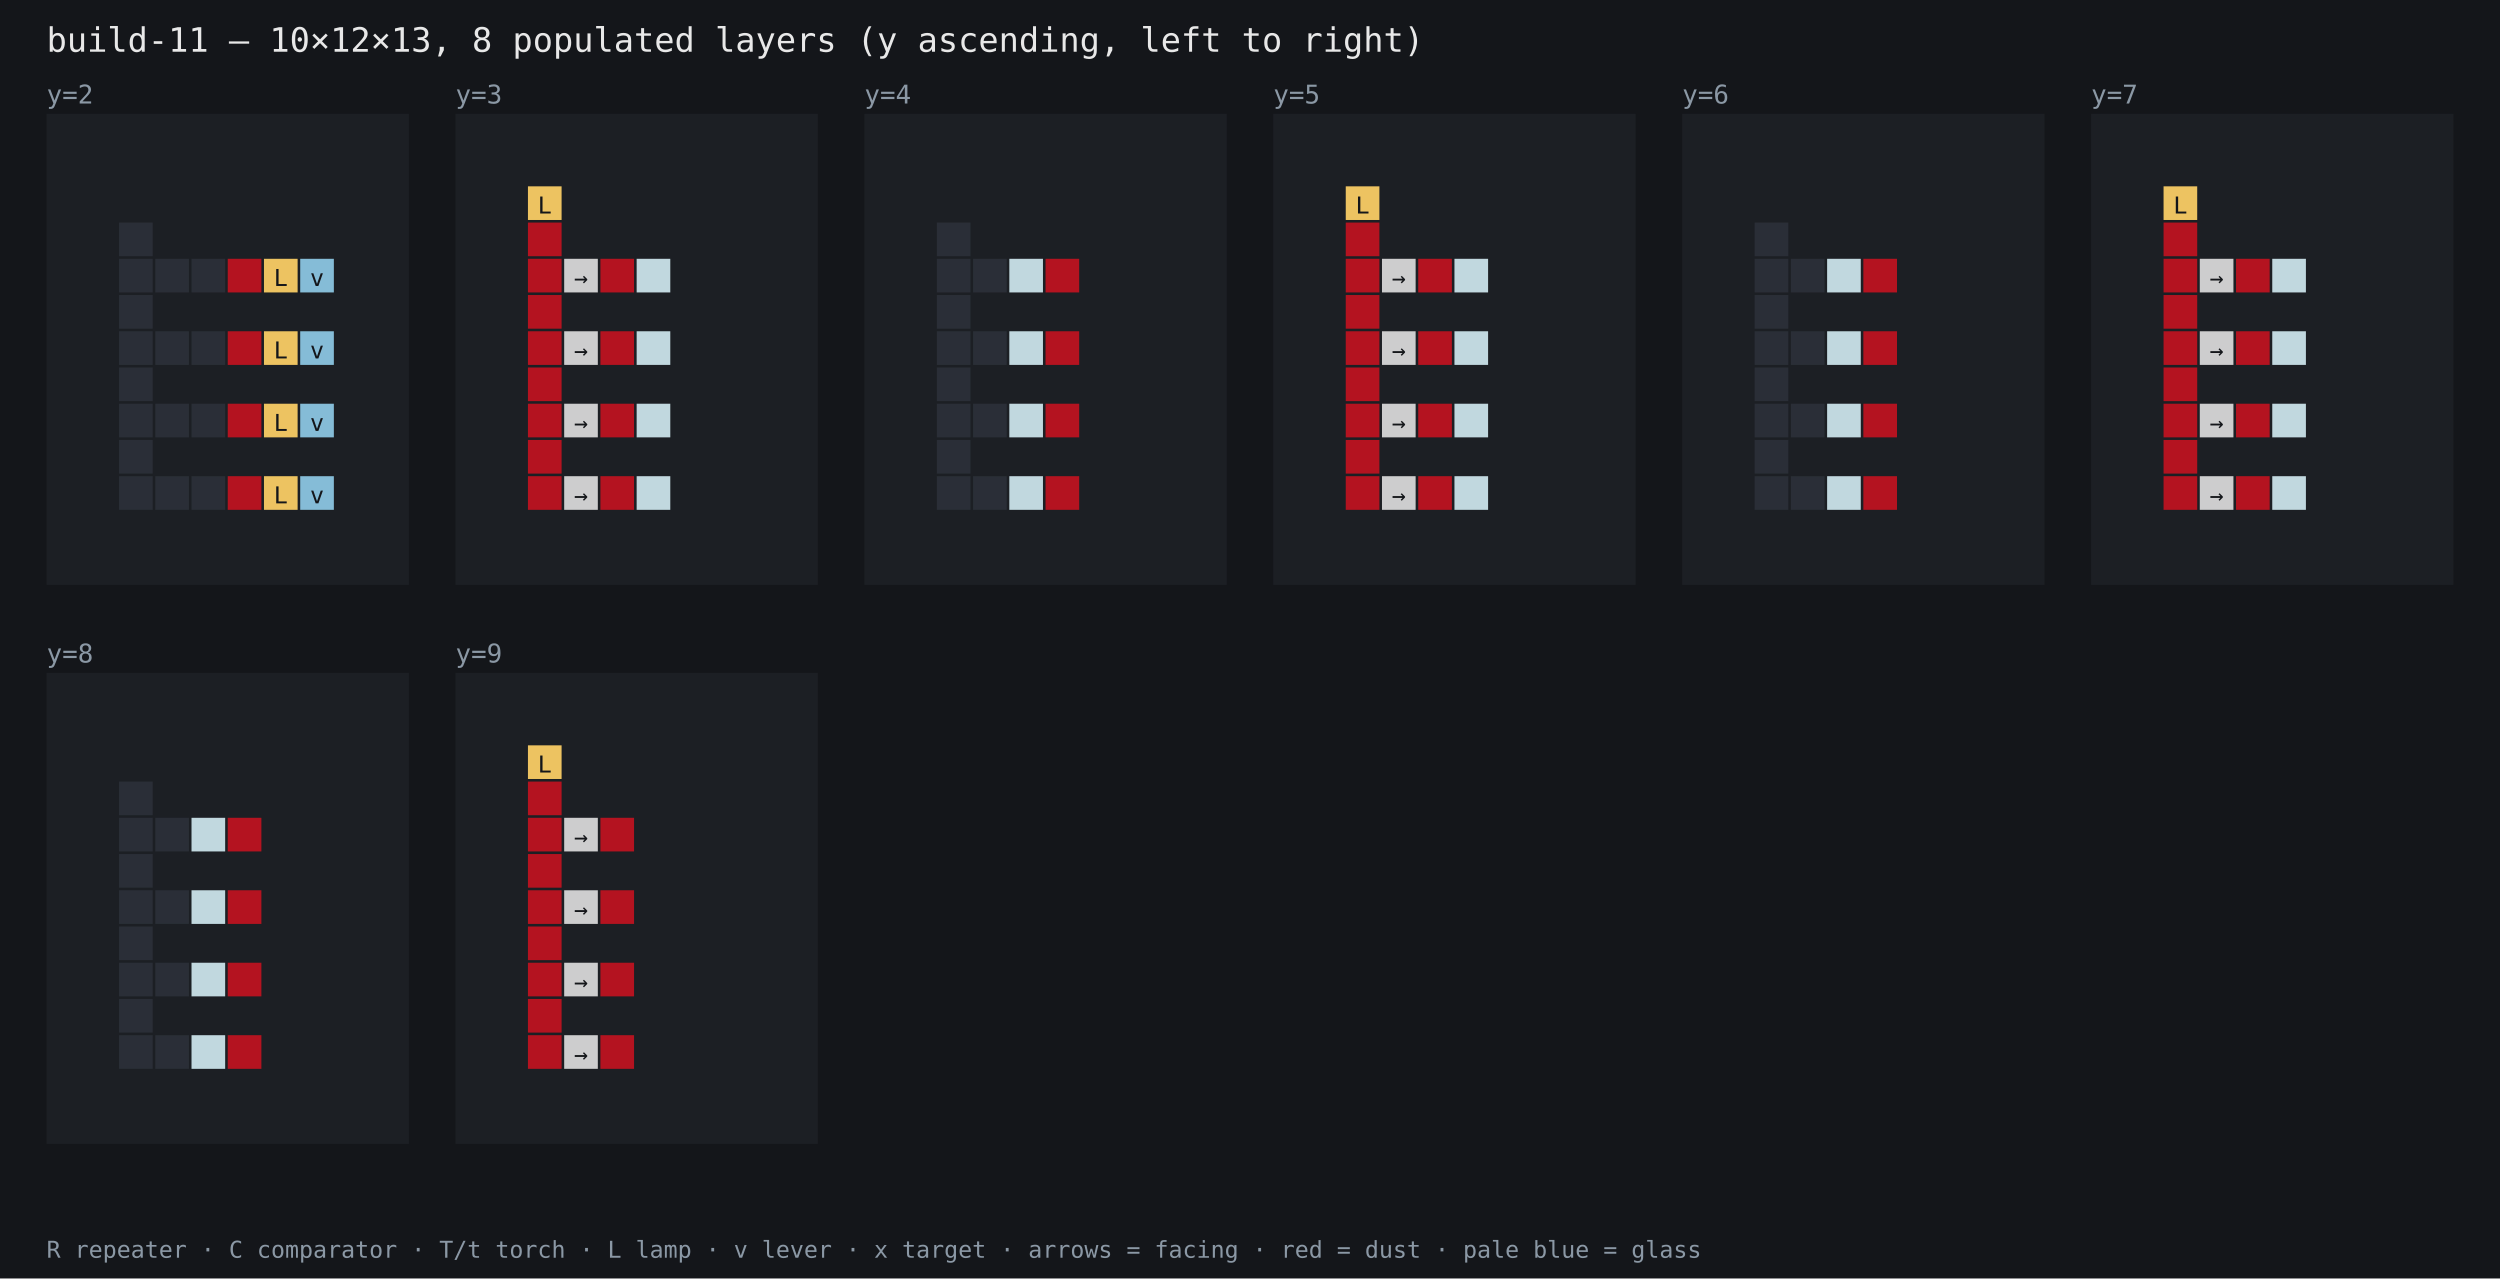
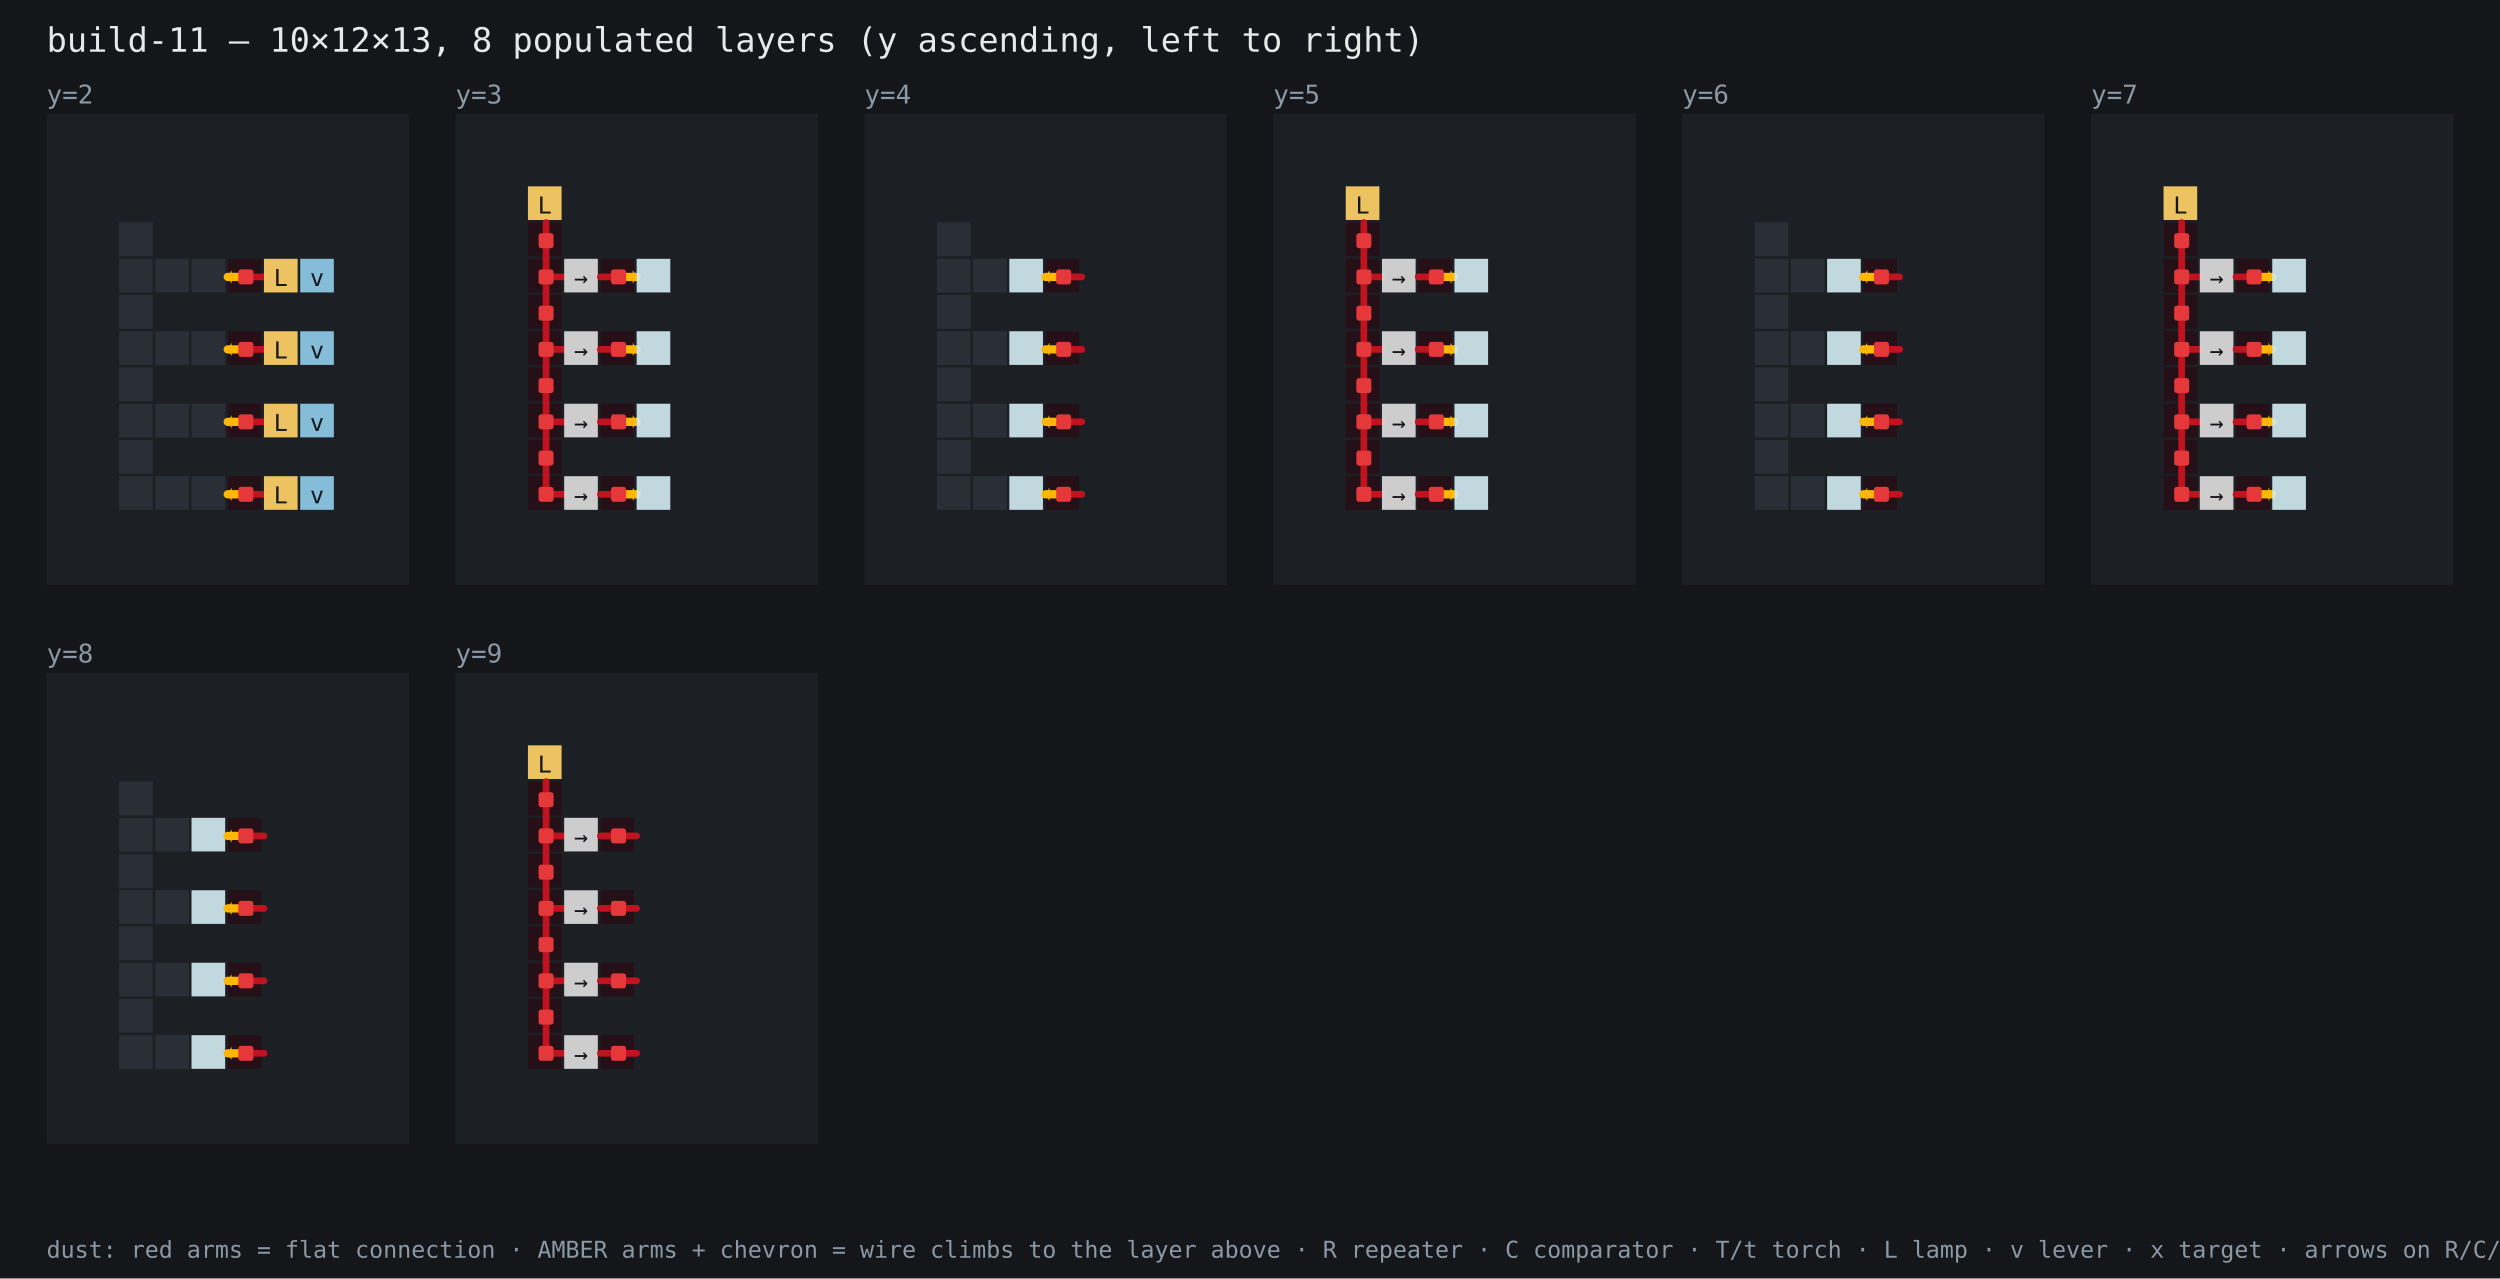
<svg xmlns="http://www.w3.org/2000/svg" width="966" height="494" viewBox="0 0 966 494" font-family="ui-monospace,monospace">
  <rect width="966" height="494" fill="#14161a" />
  <text x="18" y="20" fill="#e8e8e8" font-size="13">build-11 — 10×12×13, 8 populated layers (y ascending, left to right)</text>
  <text x="18" y="40" fill="#8b98a5" font-size="10">y=2</text>
  <rect x="18" y="44" width="140" height="182" fill="#1c1f24" />
  <rect x="46" y="86" width="13" height="13" fill="#2b3038" opacity="0.92" />
  <rect x="46" y="100" width="13" height="13" fill="#2b3038" opacity="0.92" />
  <rect x="46" y="114" width="13" height="13" fill="#2b3038" opacity="0.92" />
  <rect x="46" y="128" width="13" height="13" fill="#2b3038" opacity="0.92" />
  <rect x="46" y="142" width="13" height="13" fill="#2b3038" opacity="0.92" />
  <rect x="46" y="156" width="13" height="13" fill="#2b3038" opacity="0.92" />
  <rect x="46" y="170" width="13" height="13" fill="#2b3038" opacity="0.92" />
  <rect x="46" y="184" width="13" height="13" fill="#2b3038" opacity="0.92" />
  <rect x="60" y="100" width="13" height="13" fill="#2b3038" opacity="0.92" />
  <rect x="60" y="128" width="13" height="13" fill="#2b3038" opacity="0.92" />
  <rect x="60" y="156" width="13" height="13" fill="#2b3038" opacity="0.92" />
  <rect x="60" y="184" width="13" height="13" fill="#2b3038" opacity="0.92" />
  <rect x="74" y="100" width="13" height="13" fill="#2b3038" opacity="0.92" />
  <rect x="74" y="128" width="13" height="13" fill="#2b3038" opacity="0.92" />
  <rect x="74" y="156" width="13" height="13" fill="#2b3038" opacity="0.92" />
  <rect x="74" y="184" width="13" height="13" fill="#2b3038" opacity="0.92" />
-   <rect x="88" y="100" width="13" height="13" fill="#c1121f" opacity="0.92" />
-   <rect x="88" y="128" width="13" height="13" fill="#c1121f" opacity="0.92" />
-   <rect x="88" y="156" width="13" height="13" fill="#c1121f" opacity="0.92" />
-   <rect x="88" y="184" width="13" height="13" fill="#c1121f" opacity="0.92" />
+   <rect x="88" y="100" width="13" height="13" fill="#241016" />
+   <line x1="95.0" y1="107.0" x2="102.0" y2="107.0" stroke="#c1121f" stroke-width="2.6" stroke-linecap="round" />
+   <line x1="95.0" y1="107.0" x2="88.0" y2="107.0" stroke="#ffb703" stroke-width="3.2" stroke-linecap="round" />
+   <polygon points="88.0,107.0 89.5,104.4 89.5,109.6" fill="#ffb703" />
+   <rect x="92.1" y="104.1" width="5.8" height="5.8" rx="1" fill="#e5383b" />
+   <rect x="88" y="128" width="13" height="13" fill="#241016" />
+   <line x1="95.0" y1="135.0" x2="102.0" y2="135.0" stroke="#c1121f" stroke-width="2.6" stroke-linecap="round" />
+   <line x1="95.0" y1="135.0" x2="88.0" y2="135.0" stroke="#ffb703" stroke-width="3.2" stroke-linecap="round" />
+   <polygon points="88.0,135.0 89.5,132.4 89.5,137.6" fill="#ffb703" />
+   <rect x="92.1" y="132.1" width="5.8" height="5.8" rx="1" fill="#e5383b" />
+   <rect x="88" y="156" width="13" height="13" fill="#241016" />
+   <line x1="95.0" y1="163.0" x2="102.0" y2="163.0" stroke="#c1121f" stroke-width="2.6" stroke-linecap="round" />
+   <line x1="95.0" y1="163.0" x2="88.0" y2="163.0" stroke="#ffb703" stroke-width="3.2" stroke-linecap="round" />
+   <polygon points="88.0,163.0 89.5,160.4 89.5,165.6" fill="#ffb703" />
+   <rect x="92.1" y="160.1" width="5.8" height="5.8" rx="1" fill="#e5383b" />
+   <rect x="88" y="184" width="13" height="13" fill="#241016" />
+   <line x1="95.0" y1="191.0" x2="102.0" y2="191.0" stroke="#c1121f" stroke-width="2.6" stroke-linecap="round" />
+   <line x1="95.0" y1="191.0" x2="88.0" y2="191.0" stroke="#ffb703" stroke-width="3.2" stroke-linecap="round" />
+   <polygon points="88.0,191.0 89.5,188.4 89.5,193.6" fill="#ffb703" />
+   <rect x="92.1" y="188.1" width="5.8" height="5.8" rx="1" fill="#e5383b" />
  <rect x="102" y="100" width="13" height="13" fill="#ffd166" opacity="0.92" />
  <text x="108.5" y="110.5" fill="#14161a" font-size="9" text-anchor="middle">L</text>
  <rect x="102" y="128" width="13" height="13" fill="#ffd166" opacity="0.92" />
  <text x="108.5" y="138.5" fill="#14161a" font-size="9" text-anchor="middle">L</text>
  <rect x="102" y="156" width="13" height="13" fill="#ffd166" opacity="0.92" />
  <text x="108.5" y="166.5" fill="#14161a" font-size="9" text-anchor="middle">L</text>
  <rect x="102" y="184" width="13" height="13" fill="#ffd166" opacity="0.92" />
  <text x="108.5" y="194.5" fill="#14161a" font-size="9" text-anchor="middle">L</text>
  <rect x="116" y="100" width="13" height="13" fill="#8ecae6" opacity="0.92" />
  <text x="122.5" y="110.5" fill="#14161a" font-size="9" text-anchor="middle">v</text>
  <rect x="116" y="128" width="13" height="13" fill="#8ecae6" opacity="0.92" />
  <text x="122.5" y="138.5" fill="#14161a" font-size="9" text-anchor="middle">v</text>
  <rect x="116" y="156" width="13" height="13" fill="#8ecae6" opacity="0.92" />
  <text x="122.5" y="166.5" fill="#14161a" font-size="9" text-anchor="middle">v</text>
  <rect x="116" y="184" width="13" height="13" fill="#8ecae6" opacity="0.92" />
  <text x="122.5" y="194.5" fill="#14161a" font-size="9" text-anchor="middle">v</text>
  <text x="176" y="40" fill="#8b98a5" font-size="10">y=3</text>
  <rect x="176" y="44" width="140" height="182" fill="#1c1f24" />
  <rect x="204" y="72" width="13" height="13" fill="#ffd166" opacity="0.92" />
  <text x="210.5" y="82.5" fill="#14161a" font-size="9" text-anchor="middle">L</text>
-   <rect x="204" y="86" width="13" height="13" fill="#c1121f" opacity="0.92" />
-   <rect x="204" y="100" width="13" height="13" fill="#c1121f" opacity="0.92" />
-   <rect x="204" y="114" width="13" height="13" fill="#c1121f" opacity="0.92" />
-   <rect x="204" y="128" width="13" height="13" fill="#c1121f" opacity="0.92" />
-   <rect x="204" y="142" width="13" height="13" fill="#c1121f" opacity="0.92" />
-   <rect x="204" y="156" width="13" height="13" fill="#c1121f" opacity="0.92" />
-   <rect x="204" y="170" width="13" height="13" fill="#c1121f" opacity="0.92" />
-   <rect x="204" y="184" width="13" height="13" fill="#c1121f" opacity="0.92" />
+   <rect x="204" y="86" width="13" height="13" fill="#241016" />
+   <line x1="211.0" y1="93.0" x2="211.0" y2="86.0" stroke="#c1121f" stroke-width="2.6" stroke-linecap="round" />
+   <line x1="211.0" y1="93.0" x2="211.0" y2="100.0" stroke="#c1121f" stroke-width="2.6" stroke-linecap="round" />
+   <rect x="208.1" y="90.1" width="5.8" height="5.8" rx="1" fill="#e5383b" />
+   <rect x="204" y="100" width="13" height="13" fill="#241016" />
+   <line x1="211.0" y1="107.0" x2="211.0" y2="100.0" stroke="#c1121f" stroke-width="2.6" stroke-linecap="round" />
+   <line x1="211.0" y1="107.0" x2="211.0" y2="114.0" stroke="#c1121f" stroke-width="2.6" stroke-linecap="round" />
+   <line x1="211.0" y1="107.0" x2="218.0" y2="107.0" stroke="#c1121f" stroke-width="2.6" stroke-linecap="round" />
+   <rect x="208.1" y="104.1" width="5.8" height="5.8" rx="1" fill="#e5383b" />
+   <rect x="204" y="114" width="13" height="13" fill="#241016" />
+   <line x1="211.0" y1="121.0" x2="211.0" y2="114.0" stroke="#c1121f" stroke-width="2.6" stroke-linecap="round" />
+   <line x1="211.0" y1="121.0" x2="211.0" y2="128.0" stroke="#c1121f" stroke-width="2.6" stroke-linecap="round" />
+   <rect x="208.1" y="118.1" width="5.8" height="5.8" rx="1" fill="#e5383b" />
+   <rect x="204" y="128" width="13" height="13" fill="#241016" />
+   <line x1="211.0" y1="135.0" x2="211.0" y2="128.0" stroke="#c1121f" stroke-width="2.6" stroke-linecap="round" />
+   <line x1="211.0" y1="135.0" x2="211.0" y2="142.0" stroke="#c1121f" stroke-width="2.6" stroke-linecap="round" />
+   <line x1="211.0" y1="135.0" x2="218.0" y2="135.0" stroke="#c1121f" stroke-width="2.6" stroke-linecap="round" />
+   <rect x="208.1" y="132.1" width="5.8" height="5.8" rx="1" fill="#e5383b" />
+   <rect x="204" y="142" width="13" height="13" fill="#241016" />
+   <line x1="211.0" y1="149.0" x2="211.0" y2="142.0" stroke="#c1121f" stroke-width="2.6" stroke-linecap="round" />
+   <line x1="211.0" y1="149.0" x2="211.0" y2="156.0" stroke="#c1121f" stroke-width="2.6" stroke-linecap="round" />
+   <rect x="208.1" y="146.1" width="5.8" height="5.8" rx="1" fill="#e5383b" />
+   <rect x="204" y="156" width="13" height="13" fill="#241016" />
+   <line x1="211.0" y1="163.0" x2="211.0" y2="156.0" stroke="#c1121f" stroke-width="2.6" stroke-linecap="round" />
+   <line x1="211.0" y1="163.0" x2="211.0" y2="170.0" stroke="#c1121f" stroke-width="2.6" stroke-linecap="round" />
+   <line x1="211.0" y1="163.0" x2="218.0" y2="163.0" stroke="#c1121f" stroke-width="2.6" stroke-linecap="round" />
+   <rect x="208.1" y="160.1" width="5.8" height="5.8" rx="1" fill="#e5383b" />
+   <rect x="204" y="170" width="13" height="13" fill="#241016" />
+   <line x1="211.0" y1="177.0" x2="211.0" y2="170.0" stroke="#c1121f" stroke-width="2.6" stroke-linecap="round" />
+   <line x1="211.0" y1="177.0" x2="211.0" y2="184.0" stroke="#c1121f" stroke-width="2.6" stroke-linecap="round" />
+   <rect x="208.1" y="174.1" width="5.8" height="5.8" rx="1" fill="#e5383b" />
+   <rect x="204" y="184" width="13" height="13" fill="#241016" />
+   <line x1="211.0" y1="191.0" x2="211.0" y2="184.0" stroke="#c1121f" stroke-width="2.6" stroke-linecap="round" />
+   <line x1="211.0" y1="191.0" x2="218.0" y2="191.0" stroke="#c1121f" stroke-width="2.6" stroke-linecap="round" />
+   <rect x="208.1" y="188.1" width="5.8" height="5.8" rx="1" fill="#e5383b" />
  <rect x="218" y="100" width="13" height="13" fill="#dcdcdc" opacity="0.92" />
  <text x="224.5" y="110.5" fill="#14161a" font-size="9" text-anchor="middle">→</text>
  <rect x="218" y="128" width="13" height="13" fill="#dcdcdc" opacity="0.92" />
  <text x="224.5" y="138.5" fill="#14161a" font-size="9" text-anchor="middle">→</text>
  <rect x="218" y="156" width="13" height="13" fill="#dcdcdc" opacity="0.92" />
  <text x="224.5" y="166.5" fill="#14161a" font-size="9" text-anchor="middle">→</text>
  <rect x="218" y="184" width="13" height="13" fill="#dcdcdc" opacity="0.92" />
  <text x="224.5" y="194.5" fill="#14161a" font-size="9" text-anchor="middle">→</text>
-   <rect x="232" y="100" width="13" height="13" fill="#c1121f" opacity="0.92" />
-   <rect x="232" y="128" width="13" height="13" fill="#c1121f" opacity="0.92" />
-   <rect x="232" y="156" width="13" height="13" fill="#c1121f" opacity="0.92" />
-   <rect x="232" y="184" width="13" height="13" fill="#c1121f" opacity="0.92" />
+   <rect x="232" y="100" width="13" height="13" fill="#241016" />
+   <line x1="239.0" y1="107.0" x2="246.0" y2="107.0" stroke="#ffb703" stroke-width="3.2" stroke-linecap="round" />
+   <polygon points="246.0,107.0 244.5,109.6 244.5,104.4" fill="#ffb703" />
+   <line x1="239.0" y1="107.0" x2="232.0" y2="107.0" stroke="#c1121f" stroke-width="2.6" stroke-linecap="round" />
+   <rect x="236.1" y="104.1" width="5.8" height="5.8" rx="1" fill="#e5383b" />
+   <rect x="232" y="128" width="13" height="13" fill="#241016" />
+   <line x1="239.0" y1="135.0" x2="246.0" y2="135.0" stroke="#ffb703" stroke-width="3.2" stroke-linecap="round" />
+   <polygon points="246.0,135.0 244.5,137.6 244.5,132.4" fill="#ffb703" />
+   <line x1="239.0" y1="135.0" x2="232.0" y2="135.0" stroke="#c1121f" stroke-width="2.6" stroke-linecap="round" />
+   <rect x="236.1" y="132.1" width="5.8" height="5.8" rx="1" fill="#e5383b" />
+   <rect x="232" y="156" width="13" height="13" fill="#241016" />
+   <line x1="239.0" y1="163.0" x2="246.0" y2="163.0" stroke="#ffb703" stroke-width="3.2" stroke-linecap="round" />
+   <polygon points="246.0,163.0 244.5,165.6 244.5,160.4" fill="#ffb703" />
+   <line x1="239.0" y1="163.0" x2="232.0" y2="163.0" stroke="#c1121f" stroke-width="2.6" stroke-linecap="round" />
+   <rect x="236.1" y="160.1" width="5.8" height="5.8" rx="1" fill="#e5383b" />
+   <rect x="232" y="184" width="13" height="13" fill="#241016" />
+   <line x1="239.0" y1="191.0" x2="246.0" y2="191.0" stroke="#ffb703" stroke-width="3.2" stroke-linecap="round" />
+   <polygon points="246.0,191.0 244.5,193.6 244.5,188.4" fill="#ffb703" />
+   <line x1="239.0" y1="191.0" x2="232.0" y2="191.0" stroke="#c1121f" stroke-width="2.6" stroke-linecap="round" />
+   <rect x="236.1" y="188.1" width="5.8" height="5.8" rx="1" fill="#e5383b" />
  <rect x="246" y="100" width="13" height="13" fill="#cfe8ef" opacity="0.92" />
  <rect x="246" y="128" width="13" height="13" fill="#cfe8ef" opacity="0.92" />
  <rect x="246" y="156" width="13" height="13" fill="#cfe8ef" opacity="0.92" />
  <rect x="246" y="184" width="13" height="13" fill="#cfe8ef" opacity="0.92" />
  <text x="334" y="40" fill="#8b98a5" font-size="10">y=4</text>
  <rect x="334" y="44" width="140" height="182" fill="#1c1f24" />
  <rect x="362" y="86" width="13" height="13" fill="#2b3038" opacity="0.92" />
  <rect x="362" y="100" width="13" height="13" fill="#2b3038" opacity="0.92" />
  <rect x="362" y="114" width="13" height="13" fill="#2b3038" opacity="0.92" />
  <rect x="362" y="128" width="13" height="13" fill="#2b3038" opacity="0.92" />
  <rect x="362" y="142" width="13" height="13" fill="#2b3038" opacity="0.92" />
  <rect x="362" y="156" width="13" height="13" fill="#2b3038" opacity="0.92" />
  <rect x="362" y="170" width="13" height="13" fill="#2b3038" opacity="0.92" />
  <rect x="362" y="184" width="13" height="13" fill="#2b3038" opacity="0.92" />
  <rect x="376" y="100" width="13" height="13" fill="#2b3038" opacity="0.92" />
  <rect x="376" y="128" width="13" height="13" fill="#2b3038" opacity="0.92" />
  <rect x="376" y="156" width="13" height="13" fill="#2b3038" opacity="0.92" />
  <rect x="376" y="184" width="13" height="13" fill="#2b3038" opacity="0.92" />
  <rect x="390" y="100" width="13" height="13" fill="#cfe8ef" opacity="0.92" />
  <rect x="390" y="128" width="13" height="13" fill="#cfe8ef" opacity="0.92" />
  <rect x="390" y="156" width="13" height="13" fill="#cfe8ef" opacity="0.92" />
  <rect x="390" y="184" width="13" height="13" fill="#cfe8ef" opacity="0.92" />
-   <rect x="404" y="100" width="13" height="13" fill="#c1121f" opacity="0.92" />
-   <rect x="404" y="128" width="13" height="13" fill="#c1121f" opacity="0.92" />
-   <rect x="404" y="156" width="13" height="13" fill="#c1121f" opacity="0.92" />
-   <rect x="404" y="184" width="13" height="13" fill="#c1121f" opacity="0.92" />
+   <rect x="404" y="100" width="13" height="13" fill="#241016" />
+   <line x1="411.0" y1="107.0" x2="418.0" y2="107.0" stroke="#c1121f" stroke-width="2.6" stroke-linecap="round" />
+   <line x1="411.0" y1="107.0" x2="404.0" y2="107.0" stroke="#ffb703" stroke-width="3.2" stroke-linecap="round" />
+   <polygon points="404.0,107.0 405.5,104.4 405.5,109.6" fill="#ffb703" />
+   <rect x="408.1" y="104.1" width="5.8" height="5.8" rx="1" fill="#e5383b" />
+   <rect x="404" y="128" width="13" height="13" fill="#241016" />
+   <line x1="411.0" y1="135.0" x2="418.0" y2="135.0" stroke="#c1121f" stroke-width="2.6" stroke-linecap="round" />
+   <line x1="411.0" y1="135.0" x2="404.0" y2="135.0" stroke="#ffb703" stroke-width="3.2" stroke-linecap="round" />
+   <polygon points="404.0,135.0 405.5,132.4 405.5,137.6" fill="#ffb703" />
+   <rect x="408.1" y="132.1" width="5.8" height="5.8" rx="1" fill="#e5383b" />
+   <rect x="404" y="156" width="13" height="13" fill="#241016" />
+   <line x1="411.0" y1="163.0" x2="418.0" y2="163.0" stroke="#c1121f" stroke-width="2.6" stroke-linecap="round" />
+   <line x1="411.0" y1="163.0" x2="404.0" y2="163.0" stroke="#ffb703" stroke-width="3.2" stroke-linecap="round" />
+   <polygon points="404.0,163.0 405.5,160.4 405.5,165.6" fill="#ffb703" />
+   <rect x="408.1" y="160.1" width="5.8" height="5.8" rx="1" fill="#e5383b" />
+   <rect x="404" y="184" width="13" height="13" fill="#241016" />
+   <line x1="411.0" y1="191.0" x2="418.0" y2="191.0" stroke="#c1121f" stroke-width="2.6" stroke-linecap="round" />
+   <line x1="411.0" y1="191.0" x2="404.0" y2="191.0" stroke="#ffb703" stroke-width="3.2" stroke-linecap="round" />
+   <polygon points="404.0,191.0 405.5,188.4 405.5,193.6" fill="#ffb703" />
+   <rect x="408.1" y="188.1" width="5.8" height="5.8" rx="1" fill="#e5383b" />
  <text x="492" y="40" fill="#8b98a5" font-size="10">y=5</text>
  <rect x="492" y="44" width="140" height="182" fill="#1c1f24" />
  <rect x="520" y="72" width="13" height="13" fill="#ffd166" opacity="0.92" />
  <text x="526.5" y="82.5" fill="#14161a" font-size="9" text-anchor="middle">L</text>
-   <rect x="520" y="86" width="13" height="13" fill="#c1121f" opacity="0.92" />
-   <rect x="520" y="100" width="13" height="13" fill="#c1121f" opacity="0.92" />
-   <rect x="520" y="114" width="13" height="13" fill="#c1121f" opacity="0.92" />
-   <rect x="520" y="128" width="13" height="13" fill="#c1121f" opacity="0.92" />
-   <rect x="520" y="142" width="13" height="13" fill="#c1121f" opacity="0.92" />
-   <rect x="520" y="156" width="13" height="13" fill="#c1121f" opacity="0.92" />
-   <rect x="520" y="170" width="13" height="13" fill="#c1121f" opacity="0.92" />
-   <rect x="520" y="184" width="13" height="13" fill="#c1121f" opacity="0.92" />
+   <rect x="520" y="86" width="13" height="13" fill="#241016" />
+   <line x1="527.0" y1="93.0" x2="527.0" y2="86.0" stroke="#c1121f" stroke-width="2.6" stroke-linecap="round" />
+   <line x1="527.0" y1="93.0" x2="527.0" y2="100.0" stroke="#c1121f" stroke-width="2.6" stroke-linecap="round" />
+   <rect x="524.1" y="90.1" width="5.8" height="5.8" rx="1" fill="#e5383b" />
+   <rect x="520" y="100" width="13" height="13" fill="#241016" />
+   <line x1="527.0" y1="107.0" x2="527.0" y2="100.0" stroke="#c1121f" stroke-width="2.6" stroke-linecap="round" />
+   <line x1="527.0" y1="107.0" x2="527.0" y2="114.0" stroke="#c1121f" stroke-width="2.6" stroke-linecap="round" />
+   <line x1="527.0" y1="107.0" x2="534.0" y2="107.0" stroke="#c1121f" stroke-width="2.6" stroke-linecap="round" />
+   <rect x="524.1" y="104.1" width="5.8" height="5.8" rx="1" fill="#e5383b" />
+   <rect x="520" y="114" width="13" height="13" fill="#241016" />
+   <line x1="527.0" y1="121.0" x2="527.0" y2="114.0" stroke="#c1121f" stroke-width="2.6" stroke-linecap="round" />
+   <line x1="527.0" y1="121.0" x2="527.0" y2="128.0" stroke="#c1121f" stroke-width="2.6" stroke-linecap="round" />
+   <rect x="524.1" y="118.1" width="5.8" height="5.8" rx="1" fill="#e5383b" />
+   <rect x="520" y="128" width="13" height="13" fill="#241016" />
+   <line x1="527.0" y1="135.0" x2="527.0" y2="128.0" stroke="#c1121f" stroke-width="2.6" stroke-linecap="round" />
+   <line x1="527.0" y1="135.0" x2="527.0" y2="142.0" stroke="#c1121f" stroke-width="2.6" stroke-linecap="round" />
+   <line x1="527.0" y1="135.0" x2="534.0" y2="135.0" stroke="#c1121f" stroke-width="2.6" stroke-linecap="round" />
+   <rect x="524.1" y="132.1" width="5.8" height="5.8" rx="1" fill="#e5383b" />
+   <rect x="520" y="142" width="13" height="13" fill="#241016" />
+   <line x1="527.0" y1="149.0" x2="527.0" y2="142.0" stroke="#c1121f" stroke-width="2.6" stroke-linecap="round" />
+   <line x1="527.0" y1="149.0" x2="527.0" y2="156.0" stroke="#c1121f" stroke-width="2.6" stroke-linecap="round" />
+   <rect x="524.1" y="146.1" width="5.8" height="5.8" rx="1" fill="#e5383b" />
+   <rect x="520" y="156" width="13" height="13" fill="#241016" />
+   <line x1="527.0" y1="163.0" x2="527.0" y2="156.0" stroke="#c1121f" stroke-width="2.6" stroke-linecap="round" />
+   <line x1="527.0" y1="163.0" x2="527.0" y2="170.0" stroke="#c1121f" stroke-width="2.6" stroke-linecap="round" />
+   <line x1="527.0" y1="163.0" x2="534.0" y2="163.0" stroke="#c1121f" stroke-width="2.6" stroke-linecap="round" />
+   <rect x="524.1" y="160.1" width="5.8" height="5.8" rx="1" fill="#e5383b" />
+   <rect x="520" y="170" width="13" height="13" fill="#241016" />
+   <line x1="527.0" y1="177.0" x2="527.0" y2="170.0" stroke="#c1121f" stroke-width="2.6" stroke-linecap="round" />
+   <line x1="527.0" y1="177.0" x2="527.0" y2="184.0" stroke="#c1121f" stroke-width="2.6" stroke-linecap="round" />
+   <rect x="524.1" y="174.1" width="5.8" height="5.8" rx="1" fill="#e5383b" />
+   <rect x="520" y="184" width="13" height="13" fill="#241016" />
+   <line x1="527.0" y1="191.0" x2="527.0" y2="184.0" stroke="#c1121f" stroke-width="2.6" stroke-linecap="round" />
+   <line x1="527.0" y1="191.0" x2="534.0" y2="191.0" stroke="#c1121f" stroke-width="2.6" stroke-linecap="round" />
+   <rect x="524.1" y="188.1" width="5.8" height="5.8" rx="1" fill="#e5383b" />
  <rect x="534" y="100" width="13" height="13" fill="#dcdcdc" opacity="0.92" />
  <text x="540.5" y="110.5" fill="#14161a" font-size="9" text-anchor="middle">→</text>
  <rect x="534" y="128" width="13" height="13" fill="#dcdcdc" opacity="0.92" />
  <text x="540.5" y="138.5" fill="#14161a" font-size="9" text-anchor="middle">→</text>
  <rect x="534" y="156" width="13" height="13" fill="#dcdcdc" opacity="0.92" />
  <text x="540.5" y="166.5" fill="#14161a" font-size="9" text-anchor="middle">→</text>
  <rect x="534" y="184" width="13" height="13" fill="#dcdcdc" opacity="0.92" />
  <text x="540.5" y="194.5" fill="#14161a" font-size="9" text-anchor="middle">→</text>
-   <rect x="548" y="100" width="13" height="13" fill="#c1121f" opacity="0.92" />
-   <rect x="548" y="128" width="13" height="13" fill="#c1121f" opacity="0.92" />
-   <rect x="548" y="156" width="13" height="13" fill="#c1121f" opacity="0.92" />
-   <rect x="548" y="184" width="13" height="13" fill="#c1121f" opacity="0.92" />
+   <rect x="548" y="100" width="13" height="13" fill="#241016" />
+   <line x1="555.0" y1="107.0" x2="562.0" y2="107.0" stroke="#ffb703" stroke-width="3.2" stroke-linecap="round" />
+   <polygon points="562.0,107.0 560.5,109.6 560.5,104.4" fill="#ffb703" />
+   <line x1="555.0" y1="107.0" x2="548.0" y2="107.0" stroke="#c1121f" stroke-width="2.6" stroke-linecap="round" />
+   <rect x="552.1" y="104.1" width="5.8" height="5.8" rx="1" fill="#e5383b" />
+   <rect x="548" y="128" width="13" height="13" fill="#241016" />
+   <line x1="555.0" y1="135.0" x2="562.0" y2="135.0" stroke="#ffb703" stroke-width="3.2" stroke-linecap="round" />
+   <polygon points="562.0,135.0 560.5,137.6 560.5,132.4" fill="#ffb703" />
+   <line x1="555.0" y1="135.0" x2="548.0" y2="135.0" stroke="#c1121f" stroke-width="2.6" stroke-linecap="round" />
+   <rect x="552.1" y="132.1" width="5.8" height="5.8" rx="1" fill="#e5383b" />
+   <rect x="548" y="156" width="13" height="13" fill="#241016" />
+   <line x1="555.0" y1="163.0" x2="562.0" y2="163.0" stroke="#ffb703" stroke-width="3.2" stroke-linecap="round" />
+   <polygon points="562.0,163.0 560.5,165.6 560.5,160.4" fill="#ffb703" />
+   <line x1="555.0" y1="163.0" x2="548.0" y2="163.0" stroke="#c1121f" stroke-width="2.6" stroke-linecap="round" />
+   <rect x="552.1" y="160.1" width="5.8" height="5.8" rx="1" fill="#e5383b" />
+   <rect x="548" y="184" width="13" height="13" fill="#241016" />
+   <line x1="555.0" y1="191.0" x2="562.0" y2="191.0" stroke="#ffb703" stroke-width="3.2" stroke-linecap="round" />
+   <polygon points="562.0,191.0 560.5,193.6 560.5,188.4" fill="#ffb703" />
+   <line x1="555.0" y1="191.0" x2="548.0" y2="191.0" stroke="#c1121f" stroke-width="2.6" stroke-linecap="round" />
+   <rect x="552.1" y="188.1" width="5.8" height="5.8" rx="1" fill="#e5383b" />
  <rect x="562" y="100" width="13" height="13" fill="#cfe8ef" opacity="0.92" />
  <rect x="562" y="128" width="13" height="13" fill="#cfe8ef" opacity="0.92" />
  <rect x="562" y="156" width="13" height="13" fill="#cfe8ef" opacity="0.92" />
  <rect x="562" y="184" width="13" height="13" fill="#cfe8ef" opacity="0.92" />
  <text x="650" y="40" fill="#8b98a5" font-size="10">y=6</text>
  <rect x="650" y="44" width="140" height="182" fill="#1c1f24" />
  <rect x="678" y="86" width="13" height="13" fill="#2b3038" opacity="0.92" />
  <rect x="678" y="100" width="13" height="13" fill="#2b3038" opacity="0.92" />
  <rect x="678" y="114" width="13" height="13" fill="#2b3038" opacity="0.92" />
  <rect x="678" y="128" width="13" height="13" fill="#2b3038" opacity="0.92" />
  <rect x="678" y="142" width="13" height="13" fill="#2b3038" opacity="0.92" />
  <rect x="678" y="156" width="13" height="13" fill="#2b3038" opacity="0.92" />
  <rect x="678" y="170" width="13" height="13" fill="#2b3038" opacity="0.92" />
  <rect x="678" y="184" width="13" height="13" fill="#2b3038" opacity="0.92" />
  <rect x="692" y="100" width="13" height="13" fill="#2b3038" opacity="0.92" />
  <rect x="692" y="128" width="13" height="13" fill="#2b3038" opacity="0.92" />
  <rect x="692" y="156" width="13" height="13" fill="#2b3038" opacity="0.92" />
  <rect x="692" y="184" width="13" height="13" fill="#2b3038" opacity="0.92" />
  <rect x="706" y="100" width="13" height="13" fill="#cfe8ef" opacity="0.92" />
  <rect x="706" y="128" width="13" height="13" fill="#cfe8ef" opacity="0.92" />
  <rect x="706" y="156" width="13" height="13" fill="#cfe8ef" opacity="0.92" />
  <rect x="706" y="184" width="13" height="13" fill="#cfe8ef" opacity="0.92" />
-   <rect x="720" y="100" width="13" height="13" fill="#c1121f" opacity="0.92" />
-   <rect x="720" y="128" width="13" height="13" fill="#c1121f" opacity="0.92" />
-   <rect x="720" y="156" width="13" height="13" fill="#c1121f" opacity="0.92" />
-   <rect x="720" y="184" width="13" height="13" fill="#c1121f" opacity="0.92" />
+   <rect x="720" y="100" width="13" height="13" fill="#241016" />
+   <line x1="727.0" y1="107.0" x2="734.0" y2="107.0" stroke="#c1121f" stroke-width="2.6" stroke-linecap="round" />
+   <line x1="727.0" y1="107.0" x2="720.0" y2="107.0" stroke="#ffb703" stroke-width="3.2" stroke-linecap="round" />
+   <polygon points="720.0,107.0 721.5,104.4 721.5,109.6" fill="#ffb703" />
+   <rect x="724.1" y="104.1" width="5.8" height="5.8" rx="1" fill="#e5383b" />
+   <rect x="720" y="128" width="13" height="13" fill="#241016" />
+   <line x1="727.0" y1="135.0" x2="734.0" y2="135.0" stroke="#c1121f" stroke-width="2.6" stroke-linecap="round" />
+   <line x1="727.0" y1="135.0" x2="720.0" y2="135.0" stroke="#ffb703" stroke-width="3.2" stroke-linecap="round" />
+   <polygon points="720.0,135.0 721.5,132.4 721.5,137.6" fill="#ffb703" />
+   <rect x="724.1" y="132.1" width="5.8" height="5.8" rx="1" fill="#e5383b" />
+   <rect x="720" y="156" width="13" height="13" fill="#241016" />
+   <line x1="727.0" y1="163.0" x2="734.0" y2="163.0" stroke="#c1121f" stroke-width="2.6" stroke-linecap="round" />
+   <line x1="727.0" y1="163.0" x2="720.0" y2="163.0" stroke="#ffb703" stroke-width="3.2" stroke-linecap="round" />
+   <polygon points="720.0,163.0 721.5,160.4 721.5,165.6" fill="#ffb703" />
+   <rect x="724.1" y="160.1" width="5.8" height="5.8" rx="1" fill="#e5383b" />
+   <rect x="720" y="184" width="13" height="13" fill="#241016" />
+   <line x1="727.0" y1="191.0" x2="734.0" y2="191.0" stroke="#c1121f" stroke-width="2.6" stroke-linecap="round" />
+   <line x1="727.0" y1="191.0" x2="720.0" y2="191.0" stroke="#ffb703" stroke-width="3.2" stroke-linecap="round" />
+   <polygon points="720.0,191.0 721.5,188.4 721.5,193.6" fill="#ffb703" />
+   <rect x="724.1" y="188.1" width="5.8" height="5.8" rx="1" fill="#e5383b" />
  <text x="808" y="40" fill="#8b98a5" font-size="10">y=7</text>
  <rect x="808" y="44" width="140" height="182" fill="#1c1f24" />
  <rect x="836" y="72" width="13" height="13" fill="#ffd166" opacity="0.92" />
  <text x="842.5" y="82.5" fill="#14161a" font-size="9" text-anchor="middle">L</text>
-   <rect x="836" y="86" width="13" height="13" fill="#c1121f" opacity="0.92" />
-   <rect x="836" y="100" width="13" height="13" fill="#c1121f" opacity="0.92" />
-   <rect x="836" y="114" width="13" height="13" fill="#c1121f" opacity="0.92" />
-   <rect x="836" y="128" width="13" height="13" fill="#c1121f" opacity="0.92" />
-   <rect x="836" y="142" width="13" height="13" fill="#c1121f" opacity="0.92" />
-   <rect x="836" y="156" width="13" height="13" fill="#c1121f" opacity="0.92" />
-   <rect x="836" y="170" width="13" height="13" fill="#c1121f" opacity="0.92" />
-   <rect x="836" y="184" width="13" height="13" fill="#c1121f" opacity="0.92" />
+   <rect x="836" y="86" width="13" height="13" fill="#241016" />
+   <line x1="843.0" y1="93.0" x2="843.0" y2="86.0" stroke="#c1121f" stroke-width="2.6" stroke-linecap="round" />
+   <line x1="843.0" y1="93.0" x2="843.0" y2="100.0" stroke="#c1121f" stroke-width="2.6" stroke-linecap="round" />
+   <rect x="840.1" y="90.1" width="5.8" height="5.8" rx="1" fill="#e5383b" />
+   <rect x="836" y="100" width="13" height="13" fill="#241016" />
+   <line x1="843.0" y1="107.0" x2="843.0" y2="100.0" stroke="#c1121f" stroke-width="2.6" stroke-linecap="round" />
+   <line x1="843.0" y1="107.0" x2="843.0" y2="114.0" stroke="#c1121f" stroke-width="2.6" stroke-linecap="round" />
+   <line x1="843.0" y1="107.0" x2="850.0" y2="107.0" stroke="#c1121f" stroke-width="2.6" stroke-linecap="round" />
+   <rect x="840.1" y="104.1" width="5.8" height="5.8" rx="1" fill="#e5383b" />
+   <rect x="836" y="114" width="13" height="13" fill="#241016" />
+   <line x1="843.0" y1="121.0" x2="843.0" y2="114.0" stroke="#c1121f" stroke-width="2.6" stroke-linecap="round" />
+   <line x1="843.0" y1="121.0" x2="843.0" y2="128.0" stroke="#c1121f" stroke-width="2.6" stroke-linecap="round" />
+   <rect x="840.1" y="118.1" width="5.8" height="5.8" rx="1" fill="#e5383b" />
+   <rect x="836" y="128" width="13" height="13" fill="#241016" />
+   <line x1="843.0" y1="135.0" x2="843.0" y2="128.0" stroke="#c1121f" stroke-width="2.6" stroke-linecap="round" />
+   <line x1="843.0" y1="135.0" x2="843.0" y2="142.0" stroke="#c1121f" stroke-width="2.6" stroke-linecap="round" />
+   <line x1="843.0" y1="135.0" x2="850.0" y2="135.0" stroke="#c1121f" stroke-width="2.6" stroke-linecap="round" />
+   <rect x="840.1" y="132.1" width="5.8" height="5.8" rx="1" fill="#e5383b" />
+   <rect x="836" y="142" width="13" height="13" fill="#241016" />
+   <line x1="843.0" y1="149.0" x2="843.0" y2="142.0" stroke="#c1121f" stroke-width="2.6" stroke-linecap="round" />
+   <line x1="843.0" y1="149.0" x2="843.0" y2="156.0" stroke="#c1121f" stroke-width="2.6" stroke-linecap="round" />
+   <rect x="840.1" y="146.1" width="5.8" height="5.8" rx="1" fill="#e5383b" />
+   <rect x="836" y="156" width="13" height="13" fill="#241016" />
+   <line x1="843.0" y1="163.0" x2="843.0" y2="156.0" stroke="#c1121f" stroke-width="2.6" stroke-linecap="round" />
+   <line x1="843.0" y1="163.0" x2="843.0" y2="170.0" stroke="#c1121f" stroke-width="2.6" stroke-linecap="round" />
+   <line x1="843.0" y1="163.0" x2="850.0" y2="163.0" stroke="#c1121f" stroke-width="2.6" stroke-linecap="round" />
+   <rect x="840.1" y="160.1" width="5.8" height="5.8" rx="1" fill="#e5383b" />
+   <rect x="836" y="170" width="13" height="13" fill="#241016" />
+   <line x1="843.0" y1="177.0" x2="843.0" y2="170.0" stroke="#c1121f" stroke-width="2.6" stroke-linecap="round" />
+   <line x1="843.0" y1="177.0" x2="843.0" y2="184.0" stroke="#c1121f" stroke-width="2.6" stroke-linecap="round" />
+   <rect x="840.1" y="174.1" width="5.8" height="5.8" rx="1" fill="#e5383b" />
+   <rect x="836" y="184" width="13" height="13" fill="#241016" />
+   <line x1="843.0" y1="191.0" x2="843.0" y2="184.0" stroke="#c1121f" stroke-width="2.6" stroke-linecap="round" />
+   <line x1="843.0" y1="191.0" x2="850.0" y2="191.0" stroke="#c1121f" stroke-width="2.6" stroke-linecap="round" />
+   <rect x="840.1" y="188.1" width="5.8" height="5.8" rx="1" fill="#e5383b" />
  <rect x="850" y="100" width="13" height="13" fill="#dcdcdc" opacity="0.92" />
  <text x="856.5" y="110.5" fill="#14161a" font-size="9" text-anchor="middle">→</text>
  <rect x="850" y="128" width="13" height="13" fill="#dcdcdc" opacity="0.92" />
  <text x="856.5" y="138.5" fill="#14161a" font-size="9" text-anchor="middle">→</text>
  <rect x="850" y="156" width="13" height="13" fill="#dcdcdc" opacity="0.92" />
  <text x="856.5" y="166.5" fill="#14161a" font-size="9" text-anchor="middle">→</text>
  <rect x="850" y="184" width="13" height="13" fill="#dcdcdc" opacity="0.92" />
  <text x="856.5" y="194.5" fill="#14161a" font-size="9" text-anchor="middle">→</text>
-   <rect x="864" y="100" width="13" height="13" fill="#c1121f" opacity="0.92" />
-   <rect x="864" y="128" width="13" height="13" fill="#c1121f" opacity="0.92" />
-   <rect x="864" y="156" width="13" height="13" fill="#c1121f" opacity="0.92" />
-   <rect x="864" y="184" width="13" height="13" fill="#c1121f" opacity="0.92" />
+   <rect x="864" y="100" width="13" height="13" fill="#241016" />
+   <line x1="871.0" y1="107.0" x2="878.0" y2="107.0" stroke="#ffb703" stroke-width="3.2" stroke-linecap="round" />
+   <polygon points="878.0,107.0 876.5,109.6 876.5,104.4" fill="#ffb703" />
+   <line x1="871.0" y1="107.0" x2="864.0" y2="107.0" stroke="#c1121f" stroke-width="2.6" stroke-linecap="round" />
+   <rect x="868.1" y="104.1" width="5.8" height="5.8" rx="1" fill="#e5383b" />
+   <rect x="864" y="128" width="13" height="13" fill="#241016" />
+   <line x1="871.0" y1="135.0" x2="878.0" y2="135.0" stroke="#ffb703" stroke-width="3.2" stroke-linecap="round" />
+   <polygon points="878.0,135.0 876.5,137.6 876.5,132.4" fill="#ffb703" />
+   <line x1="871.0" y1="135.0" x2="864.0" y2="135.0" stroke="#c1121f" stroke-width="2.6" stroke-linecap="round" />
+   <rect x="868.1" y="132.1" width="5.8" height="5.8" rx="1" fill="#e5383b" />
+   <rect x="864" y="156" width="13" height="13" fill="#241016" />
+   <line x1="871.0" y1="163.0" x2="878.0" y2="163.0" stroke="#ffb703" stroke-width="3.2" stroke-linecap="round" />
+   <polygon points="878.0,163.0 876.5,165.6 876.5,160.4" fill="#ffb703" />
+   <line x1="871.0" y1="163.0" x2="864.0" y2="163.0" stroke="#c1121f" stroke-width="2.6" stroke-linecap="round" />
+   <rect x="868.1" y="160.1" width="5.8" height="5.8" rx="1" fill="#e5383b" />
+   <rect x="864" y="184" width="13" height="13" fill="#241016" />
+   <line x1="871.0" y1="191.0" x2="878.0" y2="191.0" stroke="#ffb703" stroke-width="3.2" stroke-linecap="round" />
+   <polygon points="878.0,191.0 876.5,193.6 876.5,188.4" fill="#ffb703" />
+   <line x1="871.0" y1="191.0" x2="864.0" y2="191.0" stroke="#c1121f" stroke-width="2.6" stroke-linecap="round" />
+   <rect x="868.1" y="188.1" width="5.8" height="5.8" rx="1" fill="#e5383b" />
  <rect x="878" y="100" width="13" height="13" fill="#cfe8ef" opacity="0.92" />
  <rect x="878" y="128" width="13" height="13" fill="#cfe8ef" opacity="0.92" />
  <rect x="878" y="156" width="13" height="13" fill="#cfe8ef" opacity="0.92" />
  <rect x="878" y="184" width="13" height="13" fill="#cfe8ef" opacity="0.92" />
  <text x="18" y="256" fill="#8b98a5" font-size="10">y=8</text>
  <rect x="18" y="260" width="140" height="182" fill="#1c1f24" />
  <rect x="46" y="302" width="13" height="13" fill="#2b3038" opacity="0.92" />
  <rect x="46" y="316" width="13" height="13" fill="#2b3038" opacity="0.92" />
  <rect x="46" y="330" width="13" height="13" fill="#2b3038" opacity="0.92" />
  <rect x="46" y="344" width="13" height="13" fill="#2b3038" opacity="0.92" />
  <rect x="46" y="358" width="13" height="13" fill="#2b3038" opacity="0.92" />
  <rect x="46" y="372" width="13" height="13" fill="#2b3038" opacity="0.92" />
  <rect x="46" y="386" width="13" height="13" fill="#2b3038" opacity="0.92" />
  <rect x="46" y="400" width="13" height="13" fill="#2b3038" opacity="0.92" />
  <rect x="60" y="316" width="13" height="13" fill="#2b3038" opacity="0.92" />
  <rect x="60" y="344" width="13" height="13" fill="#2b3038" opacity="0.92" />
  <rect x="60" y="372" width="13" height="13" fill="#2b3038" opacity="0.92" />
  <rect x="60" y="400" width="13" height="13" fill="#2b3038" opacity="0.92" />
  <rect x="74" y="316" width="13" height="13" fill="#cfe8ef" opacity="0.92" />
  <rect x="74" y="344" width="13" height="13" fill="#cfe8ef" opacity="0.92" />
  <rect x="74" y="372" width="13" height="13" fill="#cfe8ef" opacity="0.92" />
  <rect x="74" y="400" width="13" height="13" fill="#cfe8ef" opacity="0.92" />
-   <rect x="88" y="316" width="13" height="13" fill="#c1121f" opacity="0.92" />
-   <rect x="88" y="344" width="13" height="13" fill="#c1121f" opacity="0.92" />
-   <rect x="88" y="372" width="13" height="13" fill="#c1121f" opacity="0.92" />
-   <rect x="88" y="400" width="13" height="13" fill="#c1121f" opacity="0.92" />
+   <rect x="88" y="316" width="13" height="13" fill="#241016" />
+   <line x1="95.0" y1="323.0" x2="102.0" y2="323.0" stroke="#c1121f" stroke-width="2.6" stroke-linecap="round" />
+   <line x1="95.0" y1="323.0" x2="88.0" y2="323.0" stroke="#ffb703" stroke-width="3.2" stroke-linecap="round" />
+   <polygon points="88.0,323.0 89.5,320.4 89.5,325.6" fill="#ffb703" />
+   <rect x="92.1" y="320.1" width="5.8" height="5.8" rx="1" fill="#e5383b" />
+   <rect x="88" y="344" width="13" height="13" fill="#241016" />
+   <line x1="95.0" y1="351.0" x2="102.0" y2="351.0" stroke="#c1121f" stroke-width="2.6" stroke-linecap="round" />
+   <line x1="95.0" y1="351.0" x2="88.0" y2="351.0" stroke="#ffb703" stroke-width="3.2" stroke-linecap="round" />
+   <polygon points="88.0,351.0 89.5,348.4 89.5,353.6" fill="#ffb703" />
+   <rect x="92.1" y="348.1" width="5.8" height="5.8" rx="1" fill="#e5383b" />
+   <rect x="88" y="372" width="13" height="13" fill="#241016" />
+   <line x1="95.0" y1="379.0" x2="102.0" y2="379.0" stroke="#c1121f" stroke-width="2.6" stroke-linecap="round" />
+   <line x1="95.0" y1="379.0" x2="88.0" y2="379.0" stroke="#ffb703" stroke-width="3.2" stroke-linecap="round" />
+   <polygon points="88.0,379.0 89.5,376.4 89.5,381.6" fill="#ffb703" />
+   <rect x="92.1" y="376.1" width="5.8" height="5.8" rx="1" fill="#e5383b" />
+   <rect x="88" y="400" width="13" height="13" fill="#241016" />
+   <line x1="95.0" y1="407.0" x2="102.0" y2="407.0" stroke="#c1121f" stroke-width="2.6" stroke-linecap="round" />
+   <line x1="95.0" y1="407.0" x2="88.0" y2="407.0" stroke="#ffb703" stroke-width="3.2" stroke-linecap="round" />
+   <polygon points="88.0,407.0 89.5,404.4 89.5,409.6" fill="#ffb703" />
+   <rect x="92.1" y="404.1" width="5.8" height="5.8" rx="1" fill="#e5383b" />
  <text x="176" y="256" fill="#8b98a5" font-size="10">y=9</text>
  <rect x="176" y="260" width="140" height="182" fill="#1c1f24" />
  <rect x="204" y="288" width="13" height="13" fill="#ffd166" opacity="0.92" />
  <text x="210.5" y="298.5" fill="#14161a" font-size="9" text-anchor="middle">L</text>
-   <rect x="204" y="302" width="13" height="13" fill="#c1121f" opacity="0.92" />
-   <rect x="204" y="316" width="13" height="13" fill="#c1121f" opacity="0.92" />
-   <rect x="204" y="330" width="13" height="13" fill="#c1121f" opacity="0.92" />
-   <rect x="204" y="344" width="13" height="13" fill="#c1121f" opacity="0.92" />
-   <rect x="204" y="358" width="13" height="13" fill="#c1121f" opacity="0.92" />
-   <rect x="204" y="372" width="13" height="13" fill="#c1121f" opacity="0.92" />
-   <rect x="204" y="386" width="13" height="13" fill="#c1121f" opacity="0.92" />
-   <rect x="204" y="400" width="13" height="13" fill="#c1121f" opacity="0.92" />
+   <rect x="204" y="302" width="13" height="13" fill="#241016" />
+   <line x1="211.0" y1="309.0" x2="211.0" y2="302.0" stroke="#c1121f" stroke-width="2.6" stroke-linecap="round" />
+   <line x1="211.0" y1="309.0" x2="211.0" y2="316.0" stroke="#c1121f" stroke-width="2.6" stroke-linecap="round" />
+   <rect x="208.1" y="306.1" width="5.8" height="5.8" rx="1" fill="#e5383b" />
+   <rect x="204" y="316" width="13" height="13" fill="#241016" />
+   <line x1="211.0" y1="323.0" x2="211.0" y2="316.0" stroke="#c1121f" stroke-width="2.6" stroke-linecap="round" />
+   <line x1="211.0" y1="323.0" x2="211.0" y2="330.0" stroke="#c1121f" stroke-width="2.6" stroke-linecap="round" />
+   <line x1="211.0" y1="323.0" x2="218.0" y2="323.0" stroke="#c1121f" stroke-width="2.6" stroke-linecap="round" />
+   <rect x="208.1" y="320.1" width="5.8" height="5.8" rx="1" fill="#e5383b" />
+   <rect x="204" y="330" width="13" height="13" fill="#241016" />
+   <line x1="211.0" y1="337.0" x2="211.0" y2="330.0" stroke="#c1121f" stroke-width="2.6" stroke-linecap="round" />
+   <line x1="211.0" y1="337.0" x2="211.0" y2="344.0" stroke="#c1121f" stroke-width="2.6" stroke-linecap="round" />
+   <rect x="208.1" y="334.1" width="5.8" height="5.8" rx="1" fill="#e5383b" />
+   <rect x="204" y="344" width="13" height="13" fill="#241016" />
+   <line x1="211.0" y1="351.0" x2="211.0" y2="344.0" stroke="#c1121f" stroke-width="2.6" stroke-linecap="round" />
+   <line x1="211.0" y1="351.0" x2="211.0" y2="358.0" stroke="#c1121f" stroke-width="2.6" stroke-linecap="round" />
+   <line x1="211.0" y1="351.0" x2="218.0" y2="351.0" stroke="#c1121f" stroke-width="2.6" stroke-linecap="round" />
+   <rect x="208.1" y="348.1" width="5.8" height="5.8" rx="1" fill="#e5383b" />
+   <rect x="204" y="358" width="13" height="13" fill="#241016" />
+   <line x1="211.0" y1="365.0" x2="211.0" y2="358.0" stroke="#c1121f" stroke-width="2.6" stroke-linecap="round" />
+   <line x1="211.0" y1="365.0" x2="211.0" y2="372.0" stroke="#c1121f" stroke-width="2.6" stroke-linecap="round" />
+   <rect x="208.1" y="362.1" width="5.8" height="5.8" rx="1" fill="#e5383b" />
+   <rect x="204" y="372" width="13" height="13" fill="#241016" />
+   <line x1="211.0" y1="379.0" x2="211.0" y2="372.0" stroke="#c1121f" stroke-width="2.6" stroke-linecap="round" />
+   <line x1="211.0" y1="379.0" x2="211.0" y2="386.0" stroke="#c1121f" stroke-width="2.6" stroke-linecap="round" />
+   <line x1="211.0" y1="379.0" x2="218.0" y2="379.0" stroke="#c1121f" stroke-width="2.6" stroke-linecap="round" />
+   <rect x="208.1" y="376.1" width="5.8" height="5.8" rx="1" fill="#e5383b" />
+   <rect x="204" y="386" width="13" height="13" fill="#241016" />
+   <line x1="211.0" y1="393.0" x2="211.0" y2="386.0" stroke="#c1121f" stroke-width="2.6" stroke-linecap="round" />
+   <line x1="211.0" y1="393.0" x2="211.0" y2="400.0" stroke="#c1121f" stroke-width="2.6" stroke-linecap="round" />
+   <rect x="208.1" y="390.1" width="5.8" height="5.8" rx="1" fill="#e5383b" />
+   <rect x="204" y="400" width="13" height="13" fill="#241016" />
+   <line x1="211.0" y1="407.0" x2="211.0" y2="400.0" stroke="#c1121f" stroke-width="2.6" stroke-linecap="round" />
+   <line x1="211.0" y1="407.0" x2="218.0" y2="407.0" stroke="#c1121f" stroke-width="2.6" stroke-linecap="round" />
+   <rect x="208.1" y="404.1" width="5.8" height="5.8" rx="1" fill="#e5383b" />
  <rect x="218" y="316" width="13" height="13" fill="#dcdcdc" opacity="0.92" />
  <text x="224.5" y="326.5" fill="#14161a" font-size="9" text-anchor="middle">→</text>
  <rect x="218" y="344" width="13" height="13" fill="#dcdcdc" opacity="0.92" />
  <text x="224.5" y="354.5" fill="#14161a" font-size="9" text-anchor="middle">→</text>
  <rect x="218" y="372" width="13" height="13" fill="#dcdcdc" opacity="0.92" />
  <text x="224.5" y="382.5" fill="#14161a" font-size="9" text-anchor="middle">→</text>
  <rect x="218" y="400" width="13" height="13" fill="#dcdcdc" opacity="0.92" />
  <text x="224.5" y="410.5" fill="#14161a" font-size="9" text-anchor="middle">→</text>
-   <rect x="232" y="316" width="13" height="13" fill="#c1121f" opacity="0.92" />
-   <rect x="232" y="344" width="13" height="13" fill="#c1121f" opacity="0.92" />
-   <rect x="232" y="372" width="13" height="13" fill="#c1121f" opacity="0.92" />
-   <rect x="232" y="400" width="13" height="13" fill="#c1121f" opacity="0.92" />
-   <text x="18" y="486" fill="#8b98a5" font-size="9">R repeater · C comparator · T/t torch · L lamp · v lever · x target · arrows = facing · red = dust · pale blue = glass</text>
+   <rect x="232" y="316" width="13" height="13" fill="#241016" />
+   <line x1="239.0" y1="323.0" x2="246.0" y2="323.0" stroke="#c1121f" stroke-width="2.6" stroke-linecap="round" />
+   <line x1="239.0" y1="323.0" x2="232.0" y2="323.0" stroke="#c1121f" stroke-width="2.6" stroke-linecap="round" />
+   <rect x="236.1" y="320.1" width="5.8" height="5.8" rx="1" fill="#e5383b" />
+   <rect x="232" y="344" width="13" height="13" fill="#241016" />
+   <line x1="239.0" y1="351.0" x2="246.0" y2="351.0" stroke="#c1121f" stroke-width="2.6" stroke-linecap="round" />
+   <line x1="239.0" y1="351.0" x2="232.0" y2="351.0" stroke="#c1121f" stroke-width="2.6" stroke-linecap="round" />
+   <rect x="236.1" y="348.1" width="5.8" height="5.8" rx="1" fill="#e5383b" />
+   <rect x="232" y="372" width="13" height="13" fill="#241016" />
+   <line x1="239.0" y1="379.0" x2="246.0" y2="379.0" stroke="#c1121f" stroke-width="2.6" stroke-linecap="round" />
+   <line x1="239.0" y1="379.0" x2="232.0" y2="379.0" stroke="#c1121f" stroke-width="2.6" stroke-linecap="round" />
+   <rect x="236.1" y="376.1" width="5.8" height="5.8" rx="1" fill="#e5383b" />
+   <rect x="232" y="400" width="13" height="13" fill="#241016" />
+   <line x1="239.0" y1="407.0" x2="246.0" y2="407.0" stroke="#c1121f" stroke-width="2.6" stroke-linecap="round" />
+   <line x1="239.0" y1="407.0" x2="232.0" y2="407.0" stroke="#c1121f" stroke-width="2.6" stroke-linecap="round" />
+   <rect x="236.1" y="404.1" width="5.8" height="5.8" rx="1" fill="#e5383b" />
+   <text x="18" y="486" fill="#8b98a5" font-size="9">dust: red arms = flat connection · AMBER arms + chevron = wire climbs to the layer above · R repeater · C comparator · T/t torch · L lamp · v lever · x target · arrows on R/C/t = facing · pale blue = glass</text>
</svg>
